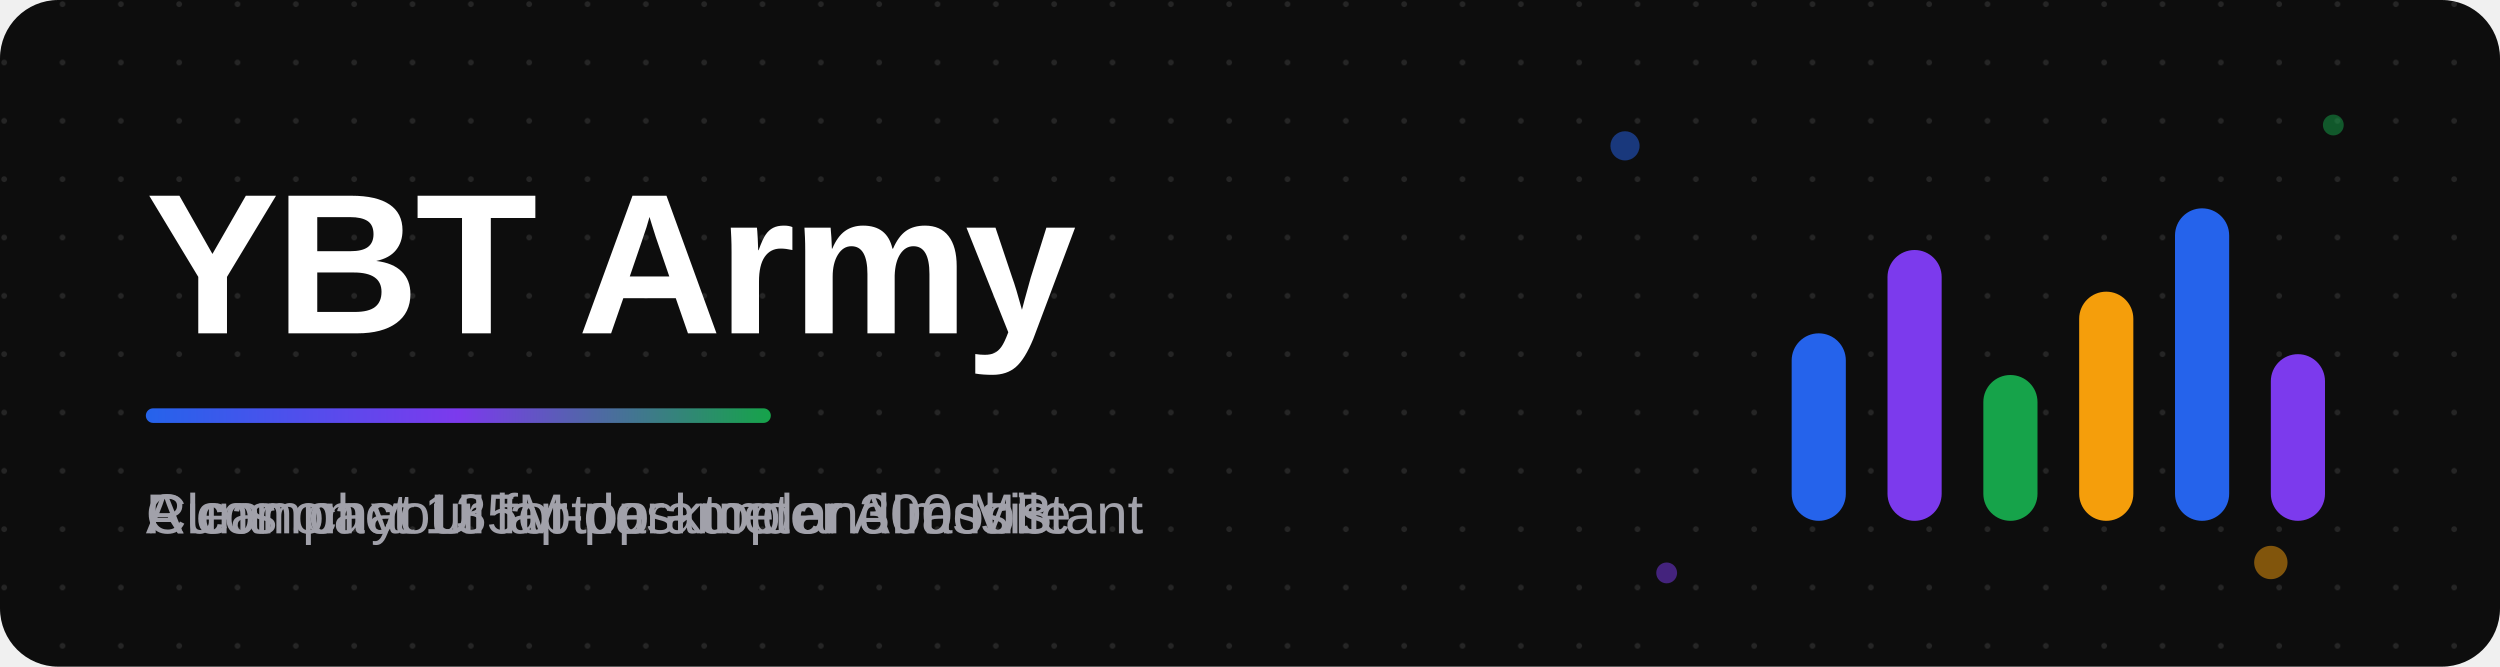
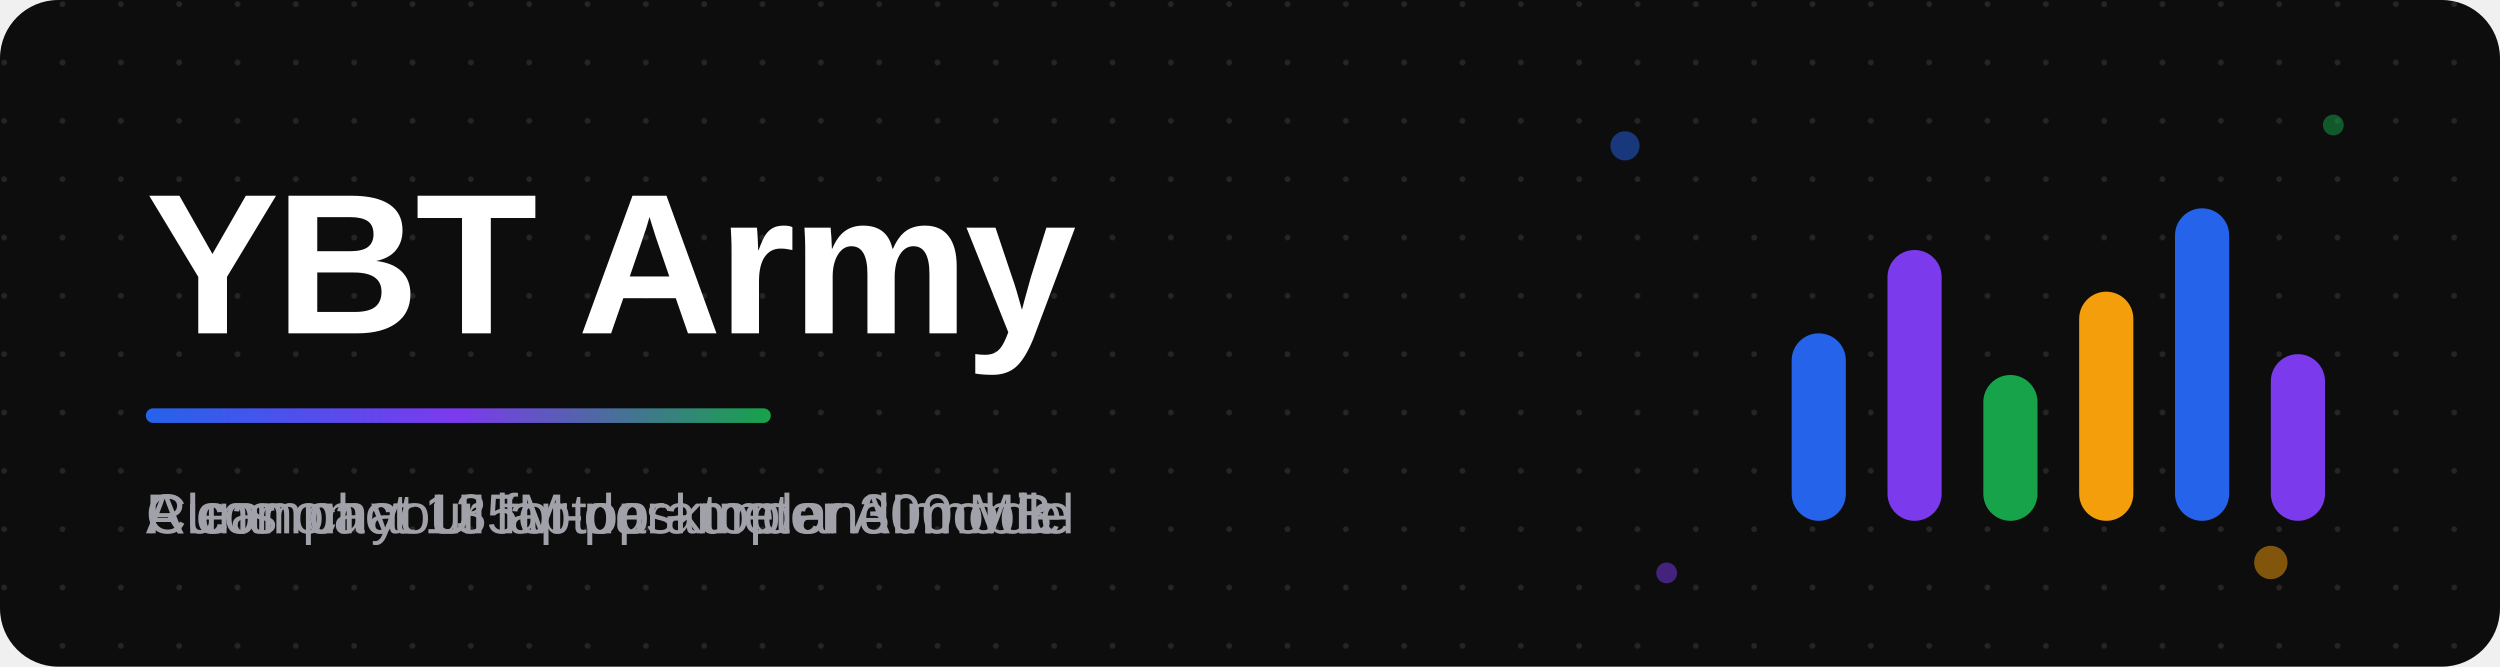
<svg xmlns="http://www.w3.org/2000/svg" viewBox="0 0 1200 320" width="1200" height="320" role="img" aria-label="YBT Army">
  <defs>
    <linearGradient id="g" x1="0" x2="1">
      <stop offset="0" stop-color="#2563EB" />
      <stop offset=".5" stop-color="#7C3AED" />
      <stop offset="1" stop-color="#16A34A" />
    </linearGradient>
    <pattern id="p" width="28" height="28" patternUnits="userSpaceOnUse">
      <circle cx="2" cy="2" r="1.4" fill="#fff" opacity=".10" />
    </pattern>
    <clipPath id="c">
      <rect x="70" y="196" width="300" height="7" rx="3.5" />
    </clipPath>
  </defs>
  <style>
text{font-family:'Segoe UI', system-ui, -apple-system, 'Helvetica Neue', Arial, sans-serif}
.title{animation:slide 1s cubic-bezier(.2,.8,.2,1) both}
@keyframes slide{from{opacity:0;transform:translateX(-30px)}to{opacity:1;transform:none}}
.bar{animation:grow 1.2s .4s cubic-bezier(.2,.8,.2,1) both}
@keyframes grow{from{transform:scaleX(0)}to{transform:scaleX(1)}}
.bar,.shine{transform-box:fill-box;transform-origin:left}
.shine{animation:shine 3.2s 1.6s ease-in-out infinite}
@keyframes shine{0%{transform:translateX(-120px);opacity:0}20%{opacity:.8}60%,100%{transform:translateX(320px);opacity:0}}
.t1{animation:tg1 12s infinite}.t2{animation:tg2 12s infinite}.t3{animation:tg3 12s infinite}
@keyframes tg1{0%{opacity:0;transform:translateY(10px)}4%,28%{opacity:1;transform:none}33%,100%{opacity:0}}
@keyframes tg2{0%,33%{opacity:0;transform:translateY(10px)}37%,61%{opacity:1;transform:none}66%,100%{opacity:0}}
@keyframes tg3{0%,66%{opacity:0;transform:translateY(10px)}70%,94%{opacity:1;transform:none}99%,100%{opacity:0}}
.eq{transform-box:fill-box;transform-origin:bottom;animation:eq 1.4s ease-in-out infinite}
@keyframes eq{0%,100%{transform:scaleY(.25)}50%{transform:scaleY(1)}}
.f{animation:float 7s ease-in-out infinite}
@keyframes float{0%,100%{transform:translateY(0)}50%{transform:translateY(-14px)}}
@media (prefers-reduced-motion:reduce){*{animation:none!important}}
</style>
  <rect width="1200" height="320" rx="28" fill="#0D0D0D" />
  <rect width="1200" height="320" rx="28" fill="url(#p)" />
  <circle class="f" cx="780" cy="70" r="7" fill="#2563EB" opacity=".5" style="animation-delay:0s" />
  <circle class="f" cx="1120" cy="60" r="5" fill="#16A34A" opacity=".5" style="animation-delay:1.4s" />
  <circle class="f" cx="1090" cy="270" r="8" fill="#F59E0B" opacity=".5" style="animation-delay:2.4s" />
  <circle class="f" cx="800" cy="275" r="5" fill="#7C3AED" opacity=".5" style="animation-delay:3.4s" />
  <text class="title" x="70" y="160" font-size="96" font-weight="800" fill="#fff" letter-spacing="-2">YBT Army</text>
  <rect class="bar" x="70" y="196" width="300" height="7" rx="3.5" fill="url(#g)" />
  <g clip-path="url(#c)">
    <rect class="shine" x="70" y="196" width="60" height="7" fill="#fff" opacity="0" />
  </g>
-   <text class="t1" x="70" y="256" font-size="27" fill="#A1A1AA">A compact 135M-parameter AI assistant</text>
+   <text class="t1" x="70" y="256" font-size="27" fill="#A1A1AA">A compact 135M-parameter AI model</text>
  <text class="t2" x="70" y="256" font-size="27" fill="#A1A1AA">Runs on your laptop - under 300 MB</text>
  <text class="t3" x="70" y="256" font-size="27" fill="#A1A1AA">Clean chat UI for desktop and mobile</text>
  <rect class="eq" x="860" y="160" width="26" height="90" rx="13" fill="#2563EB" style="animation-delay:0s" />
  <rect class="eq" x="906" y="120" width="26" height="130" rx="13" fill="#7C3AED" style="animation-delay:0.2s" />
  <rect class="eq" x="952" y="180" width="26" height="70" rx="13" fill="#16A34A" style="animation-delay:0.45s" />
  <rect class="eq" x="998" y="140" width="26" height="110" rx="13" fill="#F59E0B" style="animation-delay:0.1s" />
  <rect class="eq" x="1044" y="100" width="26" height="150" rx="13" fill="#2563EB" style="animation-delay:0.35s" />
  <rect class="eq" x="1090" y="170" width="26" height="80" rx="13" fill="#7C3AED" style="animation-delay:0.6s" />
</svg>
